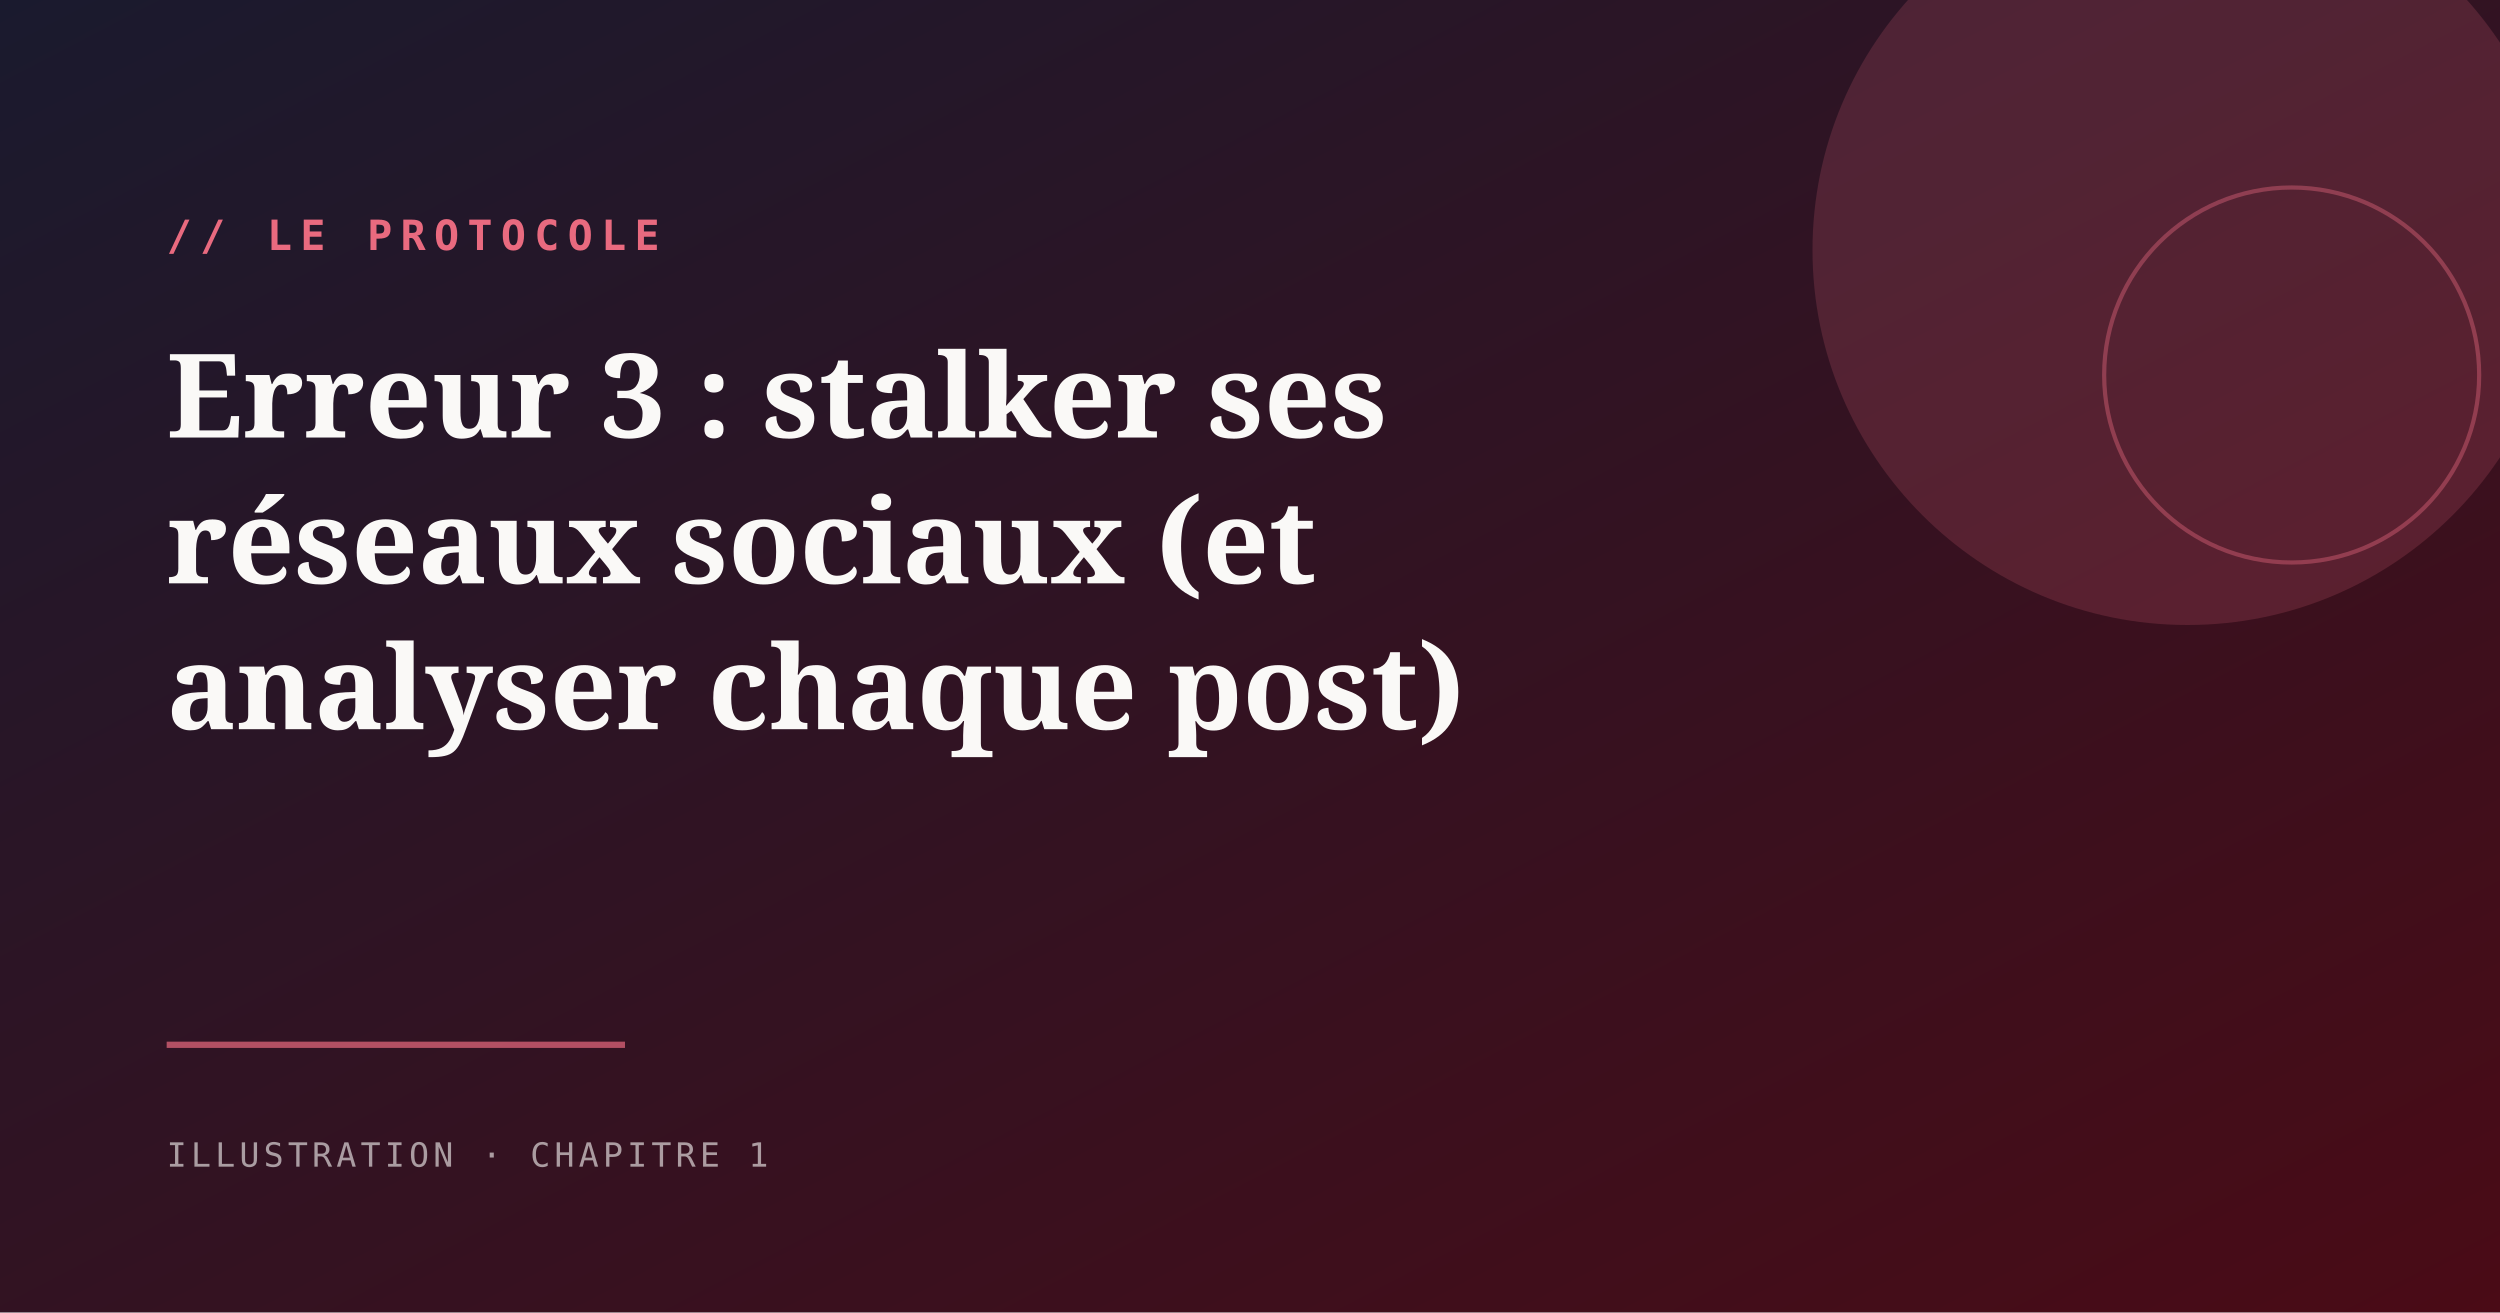
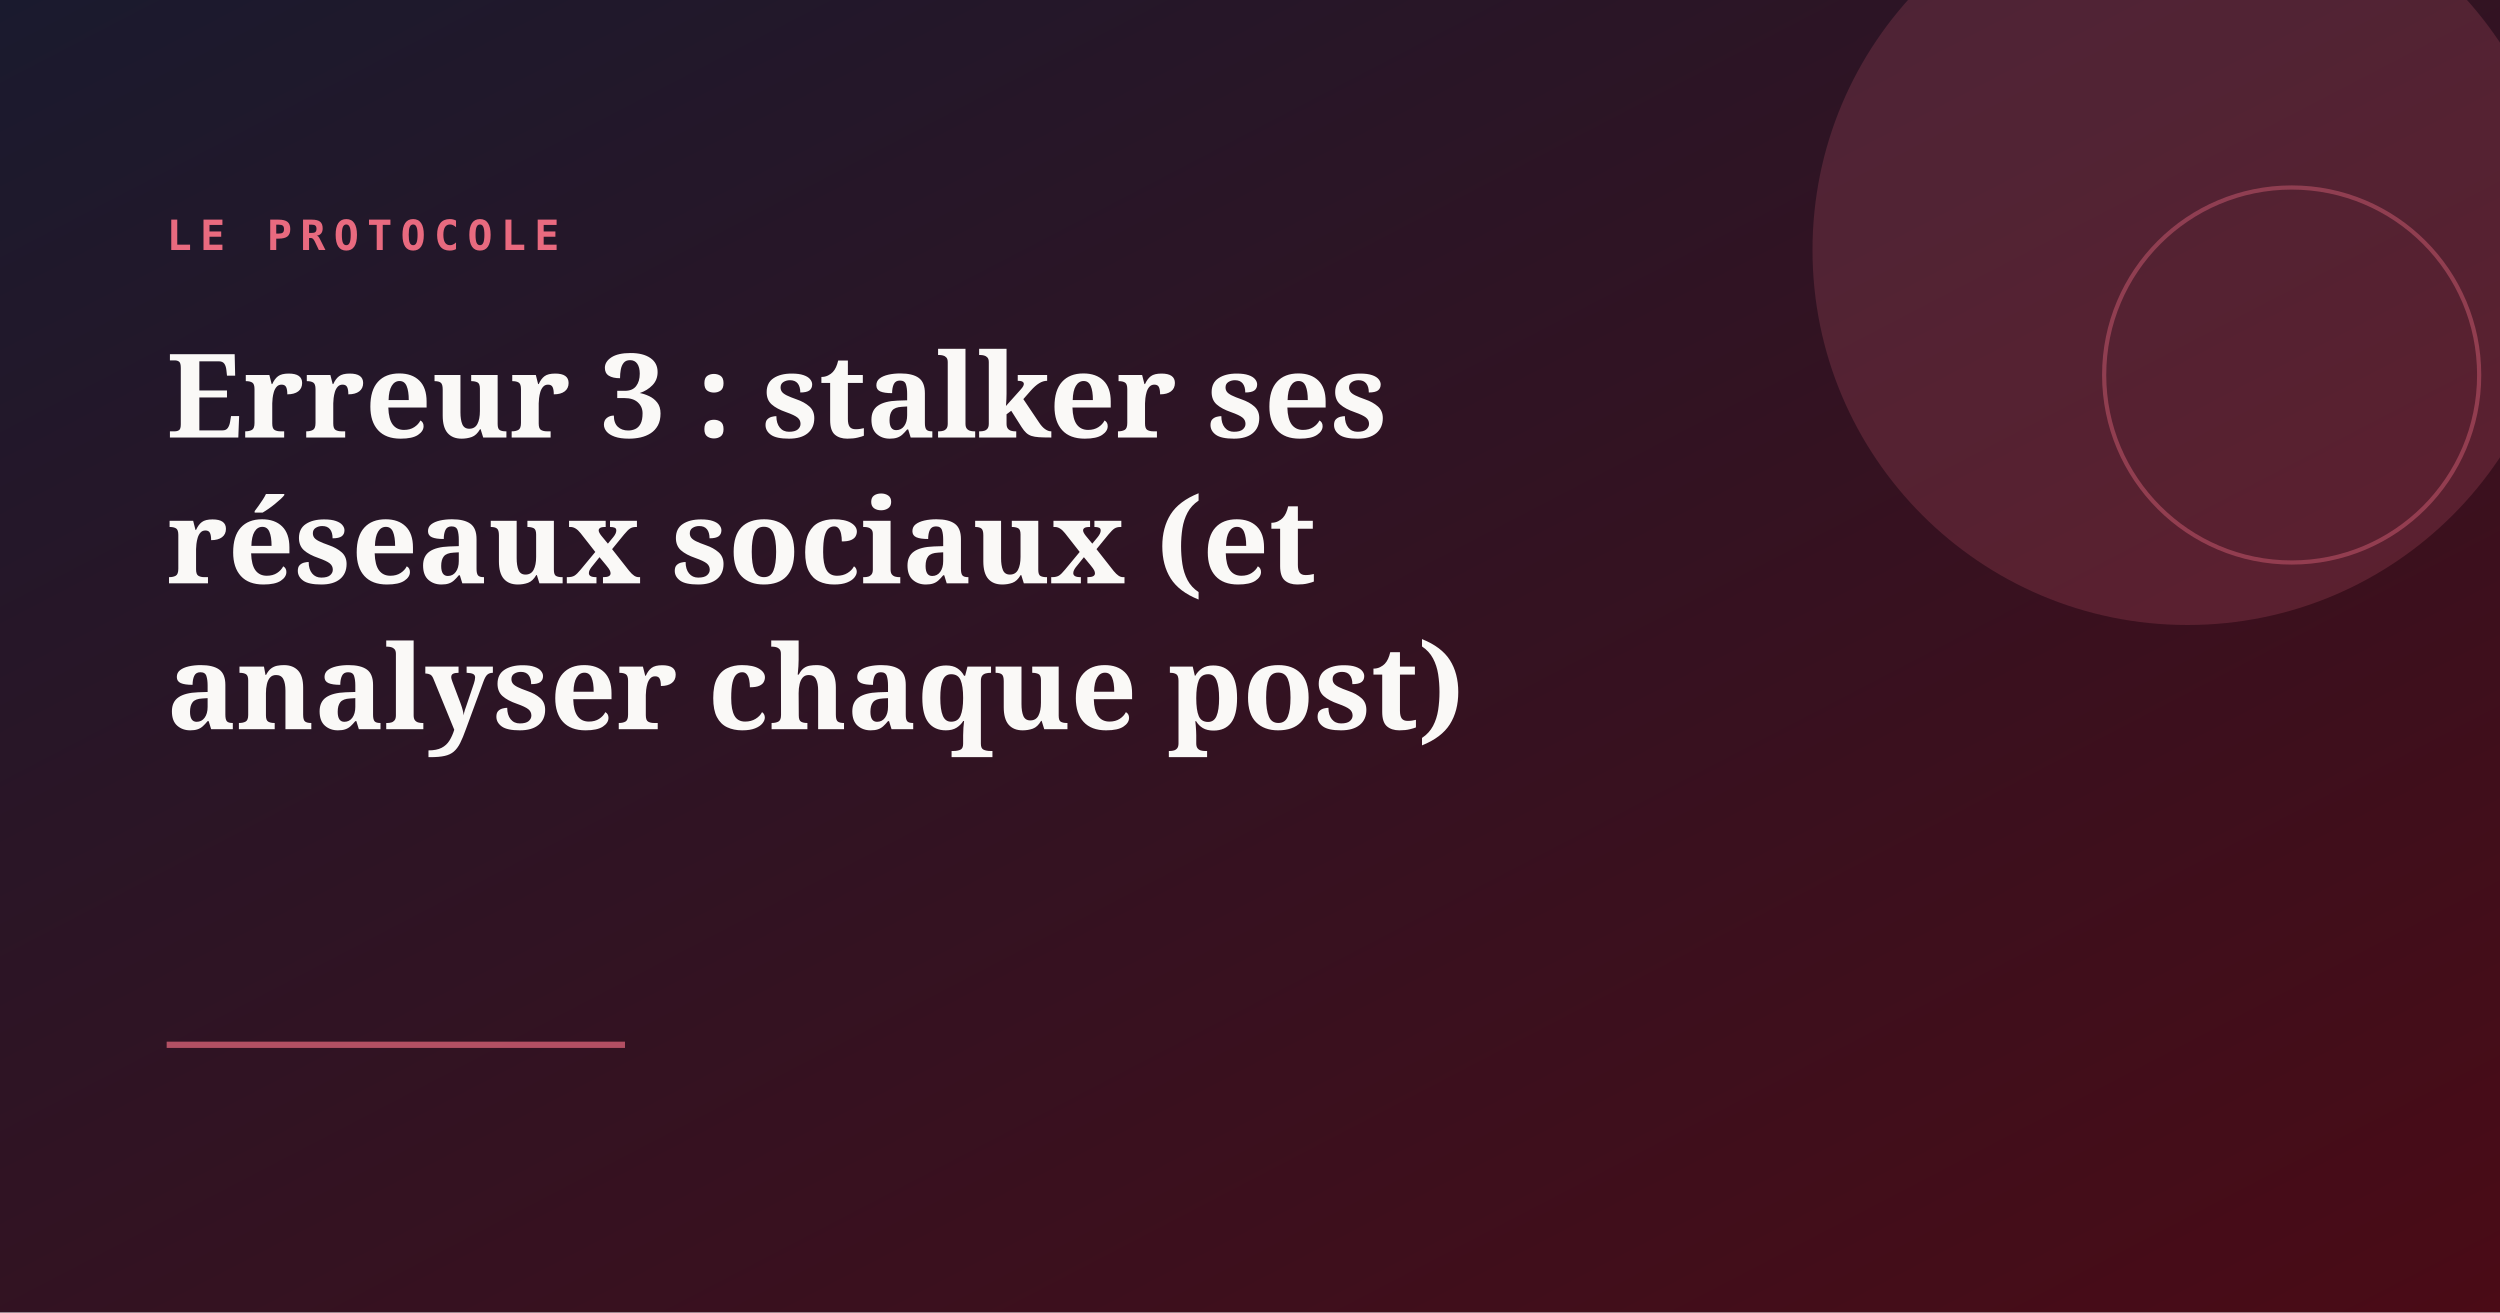
<svg xmlns="http://www.w3.org/2000/svg" viewBox="0 0 1200 630" width="1200" height="630">
  <defs>
    <linearGradient id="bg" x1="0%" y1="0%" x2="100%" y2="100%">
      <stop offset="0%" stop-color="#1A1A2E" />
      <stop offset="100%" stop-color="#4a0b16" />
    </linearGradient>
  </defs>
  <rect width="1200" height="630" fill="url(#bg)" />
  <circle cx="1050" cy="120" r="180" fill="#e96a7f" opacity="0.18" />
  <circle cx="1100" cy="180" r="90" fill="none" stroke="#e96a7f" stroke-width="2" opacity="0.4" />
  <rect x="80" y="500" width="220" height="3" fill="#e96a7f" opacity="0.7" />
-   <text x="80" y="120" font-family="ui-monospace, monospace" font-size="20" font-weight="600" letter-spacing="4" fill="#e96a7f">// LE PROTOCOLE</text>
+   <text x="80" y="120" font-family="ui-monospace, monospace" font-size="20" font-weight="600" letter-spacing="4" fill="#e96a7f">LE PROTOCOLE</text>
  <text x="80" y="210" font-family="Georgia, serif" font-size="56" font-weight="bold" fill="#FAF9F7">Erreur 3 : stalker ses</text>
  <text x="80" y="280" font-family="Georgia, serif" font-size="56" font-weight="bold" fill="#FAF9F7">réseaux sociaux (et</text>
  <text x="80" y="350" font-family="Georgia, serif" font-size="56" font-weight="bold" fill="#FAF9F7">analyser chaque post)</text>
-   <text x="80" y="560" font-family="ui-monospace, monospace" font-size="16" letter-spacing="2" fill="#FAF9F7" opacity="0.6">ILLUSTRATION · CHAPITRE 1</text>
</svg>
